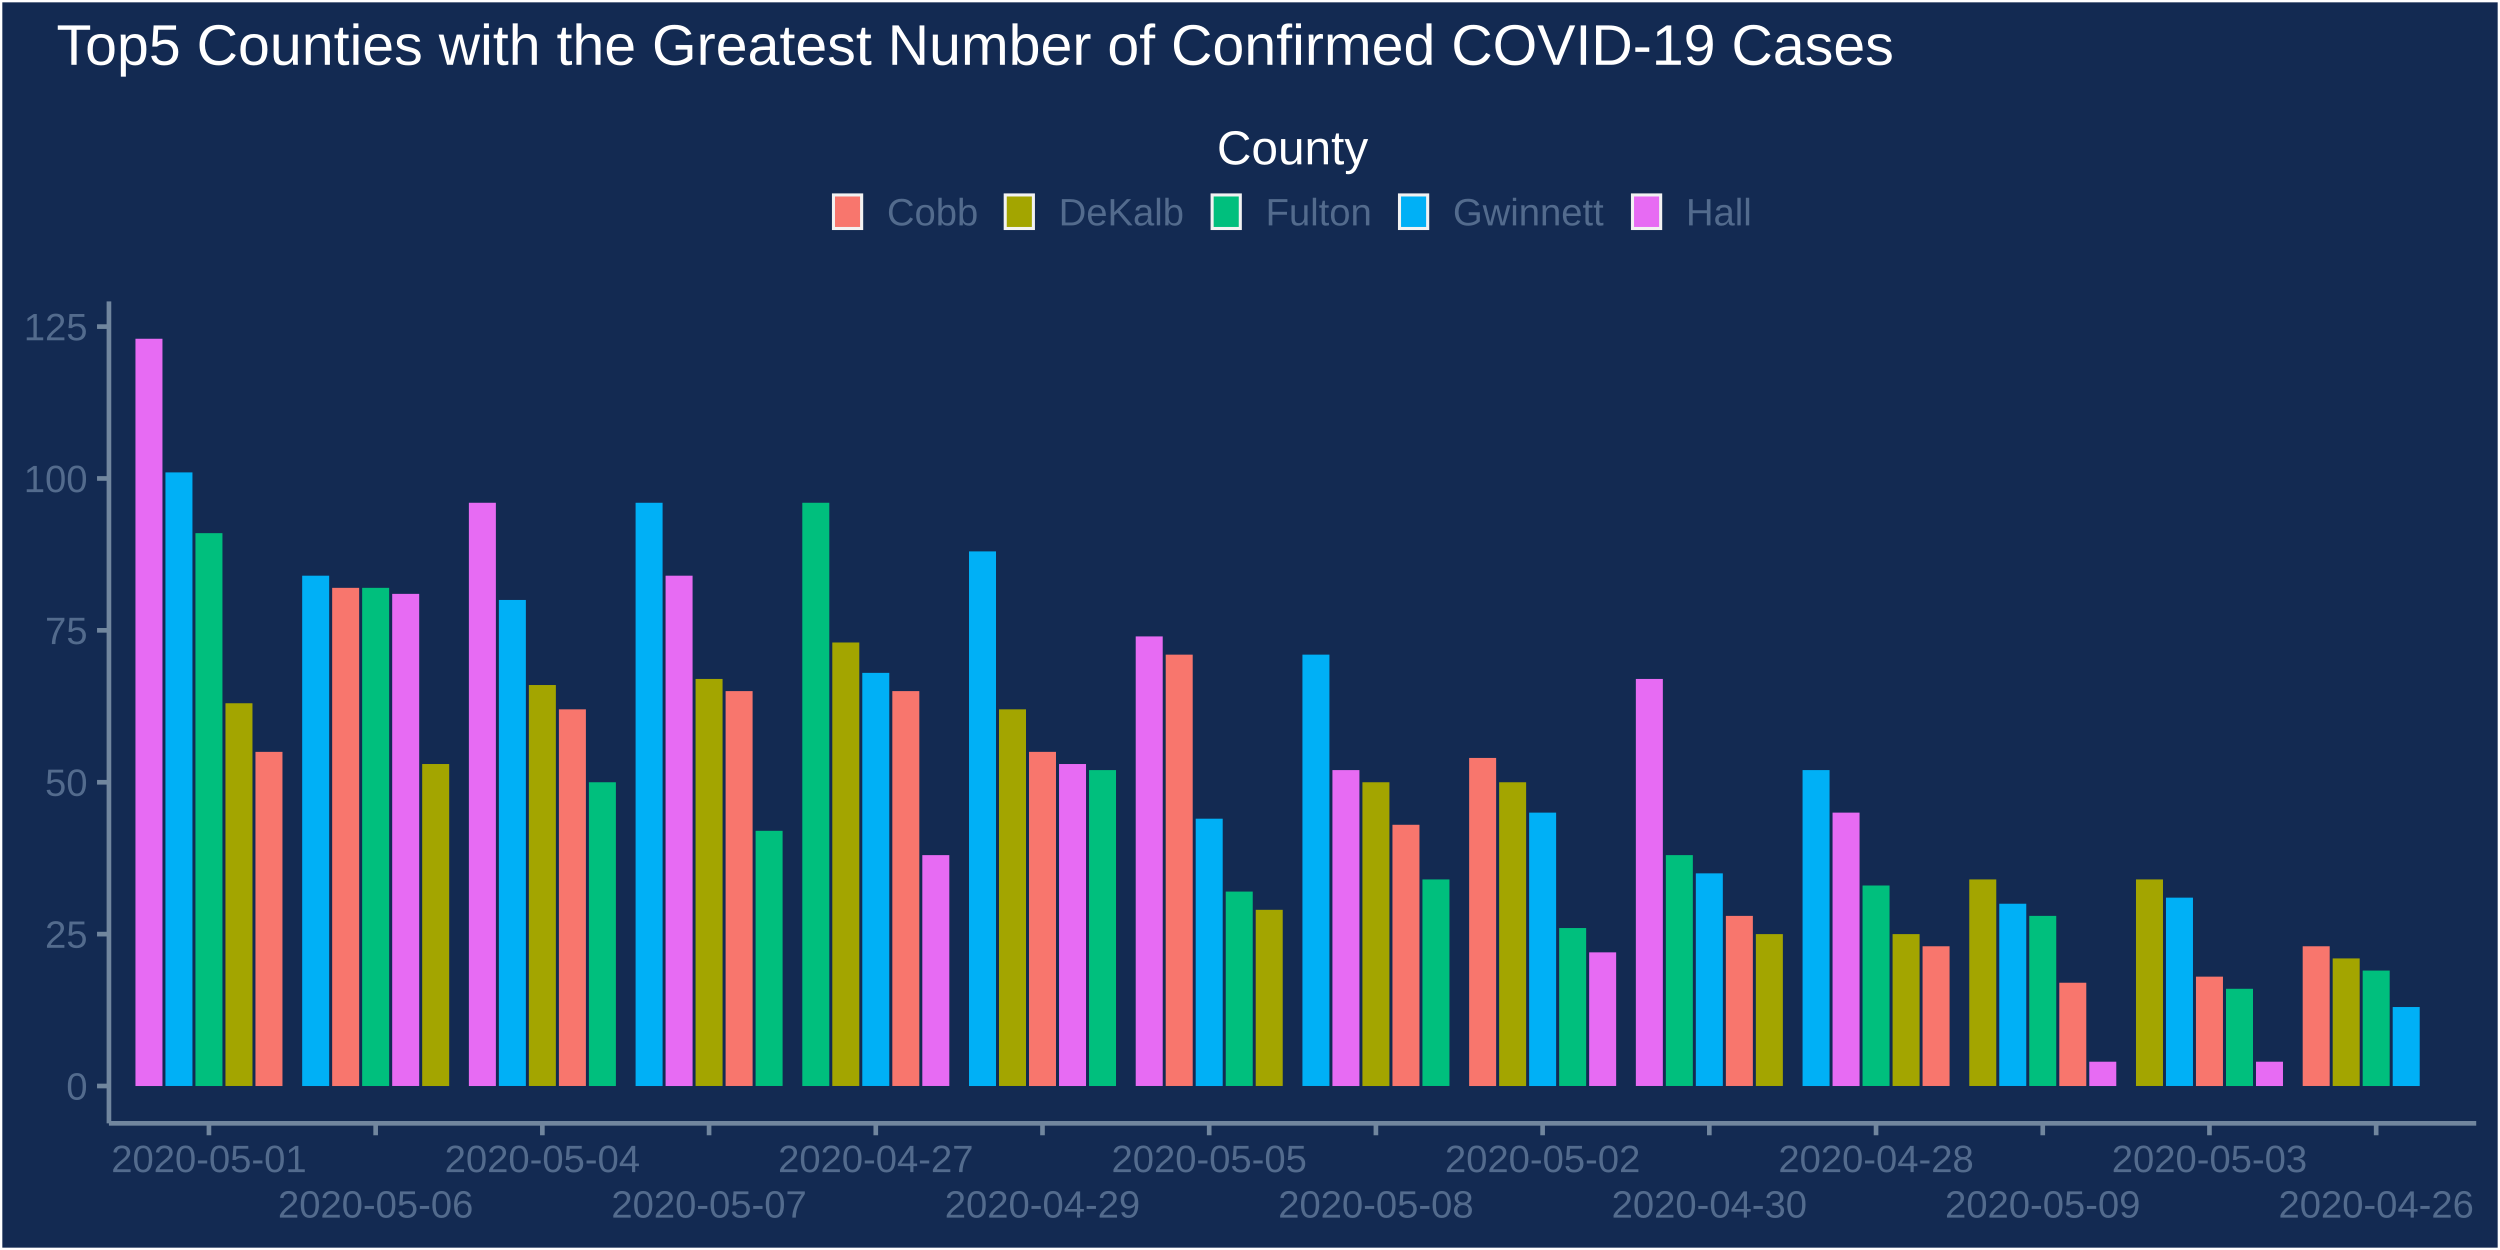
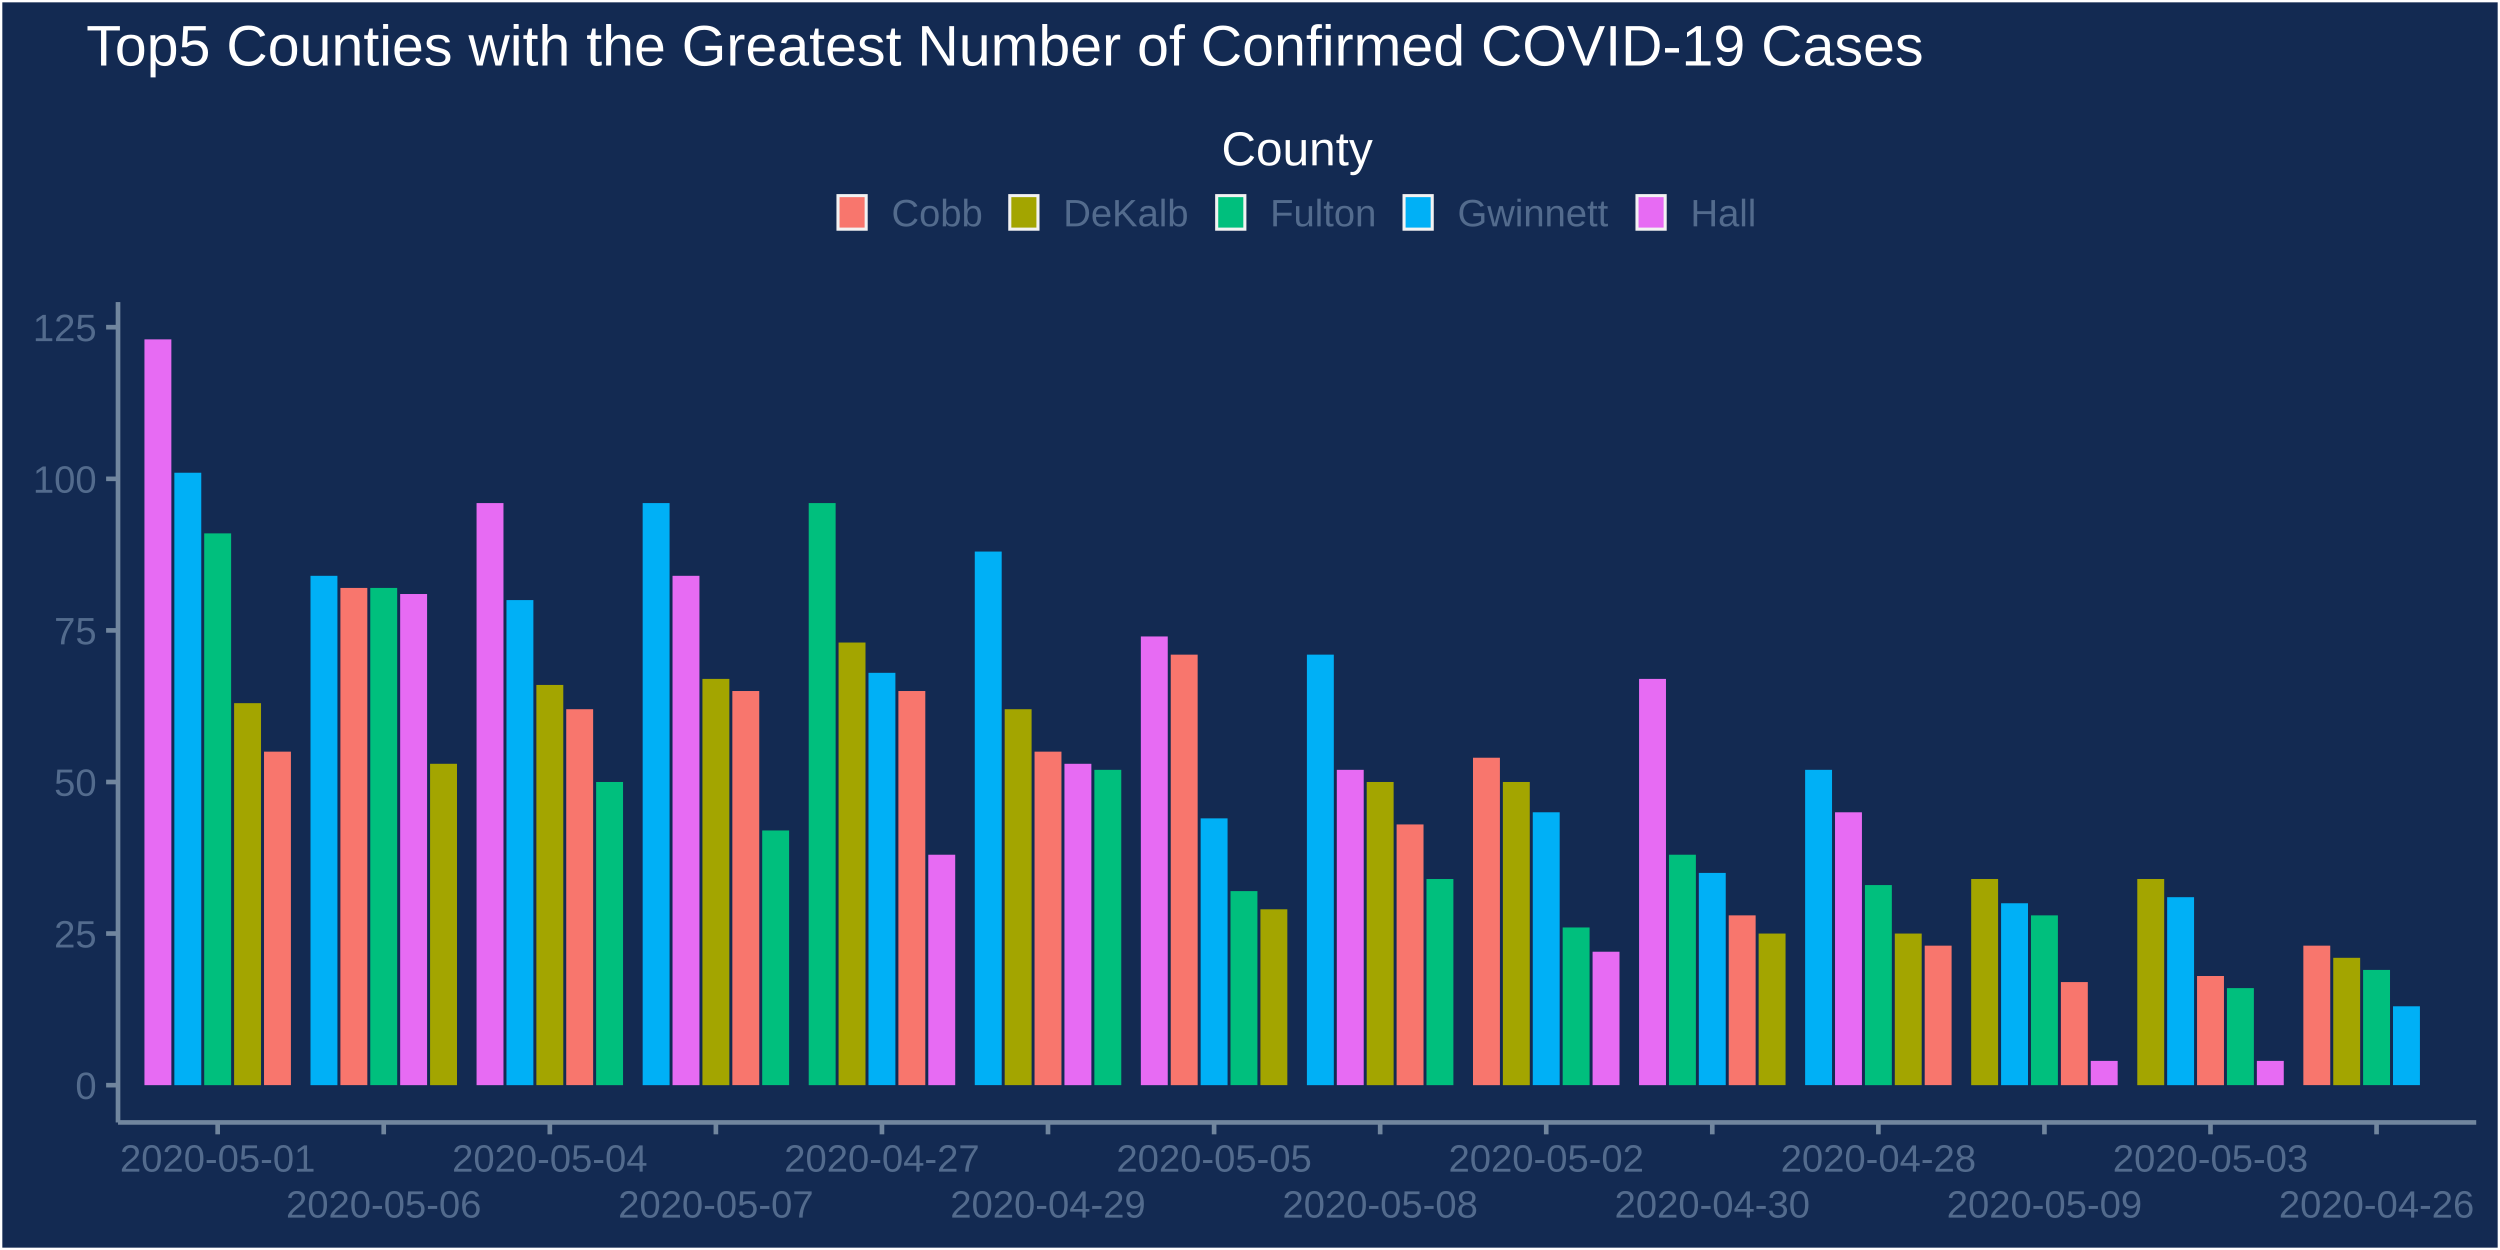
<svg xmlns="http://www.w3.org/2000/svg" class="svglite" width="576.00pt" height="288.00pt" viewBox="0 0 576.00 288.00">
  <defs>
    <style type="text/css">
    .svglite line, .svglite polyline, .svglite polygon, .svglite path, .svglite rect, .svglite circle {
      fill: none;
      stroke: #000000;
      stroke-linecap: round;
      stroke-linejoin: round;
      stroke-miterlimit: 10.00;
    }
    .svglite text {
      white-space: pre;
    }
  </style>
  </defs>
  <rect width="100%" height="100%" style="stroke: none; fill: #FFFFFF;" />
  <defs>
    <clipPath id="cpMC4wMHw1NzYuMDB8MC4wMHwyODguMDA=">
      <rect x="0.00" y="0.00" width="576.00" height="288.00" />
    </clipPath>
  </defs>
  <g clip-path="url(#cpMC4wMHw1NzYuMDB8MC4wMHwyODguMDA=)">
-     <rect x="0.00" y="0.00" width="576.00" height="288.00" style="stroke-width: 1.07; stroke: #FFFFFF; fill: #132A52;" />
+     <rect x="0" y="0.00" width="576.00" height="288.00" style="stroke-width: 1.07; stroke: #FFFFFF; fill: #132A52;" />
  </g>
  <defs>
-     <clipPath id="cpMjUuMTB8NTcwLjUyfDY5LjQ0fDI1OC44Mg==">
-       <rect x="25.10" y="69.44" width="545.42" height="189.39" />
+     <clipPath id="cpMjcuMTl8NTcwLjUyfDY5LjYwfDI1OC42MQ==">
+       <rect x="27.19" y="69.60" width="543.33" height="189.01" />
    </clipPath>
  </defs>
-   <g clip-path="url(#cpMjUuMTB8NTcwLjUyfDY5LjQ0fDI1OC44Mg==)">
-     <rect x="25.10" y="69.44" width="545.42" height="189.39" style="stroke-width: 1.07; stroke: none; fill: #132A52;" />
-     <rect x="31.21" y="78.05" width="6.22" height="172.17" style="stroke-width: 1.07; stroke: none; stroke-linecap: square; stroke-linejoin: miter; fill: #E76BF3;" />
-     <rect x="38.12" y="108.84" width="6.22" height="141.37" style="stroke-width: 1.07; stroke: none; stroke-linecap: square; stroke-linejoin: miter; fill: #00B0F6;" />
-     <rect x="45.03" y="122.84" width="6.22" height="127.38" style="stroke-width: 1.07; stroke: none; stroke-linecap: square; stroke-linejoin: miter; fill: #00BF7D;" />
-     <rect x="51.95" y="162.03" width="6.22" height="88.18" style="stroke-width: 1.07; stroke: none; stroke-linecap: square; stroke-linejoin: miter; fill: #A3A500;" />
-     <rect x="58.86" y="173.23" width="6.22" height="76.99" style="stroke-width: 1.07; stroke: none; stroke-linecap: square; stroke-linejoin: miter; fill: #F8766D;" />
-     <rect x="69.62" y="132.64" width="6.22" height="117.58" style="stroke-width: 1.07; stroke: none; stroke-linecap: square; stroke-linejoin: miter; fill: #00B0F6;" />
-     <rect x="76.53" y="135.44" width="6.22" height="114.78" style="stroke-width: 1.07; stroke: none; stroke-linecap: square; stroke-linejoin: miter; fill: #F8766D;" />
-     <rect x="83.44" y="135.44" width="6.22" height="114.78" style="stroke-width: 1.07; stroke: none; stroke-linecap: square; stroke-linejoin: miter; fill: #00BF7D;" />
-     <rect x="90.36" y="136.83" width="6.22" height="113.38" style="stroke-width: 1.07; stroke: none; stroke-linecap: square; stroke-linejoin: miter; fill: #E76BF3;" />
-     <rect x="97.27" y="176.03" width="6.22" height="74.19" style="stroke-width: 1.07; stroke: none; stroke-linecap: square; stroke-linejoin: miter; fill: #A3A500;" />
-     <rect x="108.03" y="115.84" width="6.22" height="134.38" style="stroke-width: 1.07; stroke: none; stroke-linecap: square; stroke-linejoin: miter; fill: #E76BF3;" />
-     <rect x="114.94" y="138.23" width="6.22" height="111.98" style="stroke-width: 1.07; stroke: none; stroke-linecap: square; stroke-linejoin: miter; fill: #00B0F6;" />
-     <rect x="121.85" y="157.83" width="6.22" height="92.38" style="stroke-width: 1.07; stroke: none; stroke-linecap: square; stroke-linejoin: miter; fill: #A3A500;" />
-     <rect x="128.77" y="163.43" width="6.22" height="86.78" style="stroke-width: 1.07; stroke: none; stroke-linecap: square; stroke-linejoin: miter; fill: #F8766D;" />
-     <rect x="135.68" y="180.23" width="6.22" height="69.99" style="stroke-width: 1.07; stroke: none; stroke-linecap: square; stroke-linejoin: miter; fill: #00BF7D;" />
-     <rect x="146.44" y="115.84" width="6.22" height="134.38" style="stroke-width: 1.07; stroke: none; stroke-linecap: square; stroke-linejoin: miter; fill: #00B0F6;" />
-     <rect x="153.35" y="132.64" width="6.22" height="117.58" style="stroke-width: 1.07; stroke: none; stroke-linecap: square; stroke-linejoin: miter; fill: #E76BF3;" />
-     <rect x="160.26" y="156.43" width="6.22" height="93.78" style="stroke-width: 1.07; stroke: none; stroke-linecap: square; stroke-linejoin: miter; fill: #A3A500;" />
-     <rect x="167.18" y="159.23" width="6.22" height="90.98" style="stroke-width: 1.07; stroke: none; stroke-linecap: square; stroke-linejoin: miter; fill: #F8766D;" />
-     <rect x="174.09" y="191.42" width="6.22" height="58.79" style="stroke-width: 1.07; stroke: none; stroke-linecap: square; stroke-linejoin: miter; fill: #00BF7D;" />
-     <rect x="184.85" y="115.84" width="6.22" height="134.38" style="stroke-width: 1.07; stroke: none; stroke-linecap: square; stroke-linejoin: miter; fill: #00BF7D;" />
-     <rect x="191.76" y="148.03" width="6.22" height="102.18" style="stroke-width: 1.07; stroke: none; stroke-linecap: square; stroke-linejoin: miter; fill: #A3A500;" />
-     <rect x="198.67" y="155.03" width="6.22" height="95.18" style="stroke-width: 1.07; stroke: none; stroke-linecap: square; stroke-linejoin: miter; fill: #00B0F6;" />
-     <rect x="205.59" y="159.23" width="6.22" height="90.98" style="stroke-width: 1.07; stroke: none; stroke-linecap: square; stroke-linejoin: miter; fill: #F8766D;" />
-     <rect x="212.50" y="197.02" width="6.22" height="53.19" style="stroke-width: 1.07; stroke: none; stroke-linecap: square; stroke-linejoin: miter; fill: #E76BF3;" />
-     <rect x="223.26" y="127.04" width="6.22" height="123.18" style="stroke-width: 1.07; stroke: none; stroke-linecap: square; stroke-linejoin: miter; fill: #00B0F6;" />
-     <rect x="230.17" y="163.43" width="6.22" height="86.78" style="stroke-width: 1.07; stroke: none; stroke-linecap: square; stroke-linejoin: miter; fill: #A3A500;" />
-     <rect x="237.08" y="173.23" width="6.22" height="76.99" style="stroke-width: 1.07; stroke: none; stroke-linecap: square; stroke-linejoin: miter; fill: #F8766D;" />
-     <rect x="244.00" y="176.03" width="6.22" height="74.19" style="stroke-width: 1.07; stroke: none; stroke-linecap: square; stroke-linejoin: miter; fill: #E76BF3;" />
-     <rect x="250.91" y="177.43" width="6.22" height="72.79" style="stroke-width: 1.07; stroke: none; stroke-linecap: square; stroke-linejoin: miter; fill: #00BF7D;" />
-     <rect x="261.67" y="146.63" width="6.22" height="103.58" style="stroke-width: 1.07; stroke: none; stroke-linecap: square; stroke-linejoin: miter; fill: #E76BF3;" />
-     <rect x="268.58" y="150.83" width="6.22" height="99.38" style="stroke-width: 1.07; stroke: none; stroke-linecap: square; stroke-linejoin: miter; fill: #F8766D;" />
-     <rect x="275.49" y="188.63" width="6.22" height="61.59" style="stroke-width: 1.07; stroke: none; stroke-linecap: square; stroke-linejoin: miter; fill: #00B0F6;" />
-     <rect x="282.41" y="205.42" width="6.22" height="44.79" style="stroke-width: 1.07; stroke: none; stroke-linecap: square; stroke-linejoin: miter; fill: #00BF7D;" />
-     <rect x="289.32" y="209.62" width="6.22" height="40.59" style="stroke-width: 1.07; stroke: none; stroke-linecap: square; stroke-linejoin: miter; fill: #A3A500;" />
-     <rect x="300.08" y="150.83" width="6.22" height="99.38" style="stroke-width: 1.07; stroke: none; stroke-linecap: square; stroke-linejoin: miter; fill: #00B0F6;" />
-     <rect x="306.99" y="177.43" width="6.22" height="72.79" style="stroke-width: 1.07; stroke: none; stroke-linecap: square; stroke-linejoin: miter; fill: #E76BF3;" />
-     <rect x="313.90" y="180.23" width="6.22" height="69.99" style="stroke-width: 1.07; stroke: none; stroke-linecap: square; stroke-linejoin: miter; fill: #A3A500;" />
-     <rect x="320.82" y="190.03" width="6.22" height="60.19" style="stroke-width: 1.07; stroke: none; stroke-linecap: square; stroke-linejoin: miter; fill: #F8766D;" />
-     <rect x="327.73" y="202.62" width="6.22" height="47.59" style="stroke-width: 1.07; stroke: none; stroke-linecap: square; stroke-linejoin: miter; fill: #00BF7D;" />
-     <rect x="338.49" y="174.63" width="6.22" height="75.59" style="stroke-width: 1.07; stroke: none; stroke-linecap: square; stroke-linejoin: miter; fill: #F8766D;" />
-     <rect x="345.40" y="180.23" width="6.22" height="69.99" style="stroke-width: 1.07; stroke: none; stroke-linecap: square; stroke-linejoin: miter; fill: #A3A500;" />
-     <rect x="352.31" y="187.23" width="6.22" height="62.99" style="stroke-width: 1.07; stroke: none; stroke-linecap: square; stroke-linejoin: miter; fill: #00B0F6;" />
-     <rect x="359.23" y="213.82" width="6.22" height="36.39" style="stroke-width: 1.07; stroke: none; stroke-linecap: square; stroke-linejoin: miter; fill: #00BF7D;" />
-     <rect x="366.14" y="219.42" width="6.22" height="30.79" style="stroke-width: 1.07; stroke: none; stroke-linecap: square; stroke-linejoin: miter; fill: #E76BF3;" />
-     <rect x="376.90" y="156.43" width="6.22" height="93.78" style="stroke-width: 1.07; stroke: none; stroke-linecap: square; stroke-linejoin: miter; fill: #E76BF3;" />
-     <rect x="383.81" y="197.02" width="6.22" height="53.19" style="stroke-width: 1.07; stroke: none; stroke-linecap: square; stroke-linejoin: miter; fill: #00BF7D;" />
-     <rect x="390.72" y="201.22" width="6.22" height="48.99" style="stroke-width: 1.07; stroke: none; stroke-linecap: square; stroke-linejoin: miter; fill: #00B0F6;" />
-     <rect x="397.64" y="211.02" width="6.22" height="39.19" style="stroke-width: 1.07; stroke: none; stroke-linecap: square; stroke-linejoin: miter; fill: #F8766D;" />
-     <rect x="404.55" y="215.22" width="6.22" height="34.99" style="stroke-width: 1.07; stroke: none; stroke-linecap: square; stroke-linejoin: miter; fill: #A3A500;" />
-     <rect x="415.31" y="177.43" width="6.22" height="72.79" style="stroke-width: 1.07; stroke: none; stroke-linecap: square; stroke-linejoin: miter; fill: #00B0F6;" />
-     <rect x="422.22" y="187.23" width="6.22" height="62.99" style="stroke-width: 1.07; stroke: none; stroke-linecap: square; stroke-linejoin: miter; fill: #E76BF3;" />
-     <rect x="429.13" y="204.02" width="6.22" height="46.19" style="stroke-width: 1.07; stroke: none; stroke-linecap: square; stroke-linejoin: miter; fill: #00BF7D;" />
-     <rect x="436.05" y="215.22" width="6.22" height="34.99" style="stroke-width: 1.07; stroke: none; stroke-linecap: square; stroke-linejoin: miter; fill: #A3A500;" />
-     <rect x="442.96" y="218.02" width="6.22" height="32.19" style="stroke-width: 1.07; stroke: none; stroke-linecap: square; stroke-linejoin: miter; fill: #F8766D;" />
-     <rect x="453.72" y="202.62" width="6.22" height="47.59" style="stroke-width: 1.07; stroke: none; stroke-linecap: square; stroke-linejoin: miter; fill: #A3A500;" />
-     <rect x="460.63" y="208.22" width="6.22" height="41.99" style="stroke-width: 1.07; stroke: none; stroke-linecap: square; stroke-linejoin: miter; fill: #00B0F6;" />
-     <rect x="467.54" y="211.02" width="6.22" height="39.19" style="stroke-width: 1.07; stroke: none; stroke-linecap: square; stroke-linejoin: miter; fill: #00BF7D;" />
-     <rect x="474.46" y="226.42" width="6.22" height="23.80" style="stroke-width: 1.07; stroke: none; stroke-linecap: square; stroke-linejoin: miter; fill: #F8766D;" />
-     <rect x="481.37" y="244.62" width="6.22" height="5.60" style="stroke-width: 1.07; stroke: none; stroke-linecap: square; stroke-linejoin: miter; fill: #E76BF3;" />
-     <rect x="492.13" y="202.62" width="6.22" height="47.59" style="stroke-width: 1.07; stroke: none; stroke-linecap: square; stroke-linejoin: miter; fill: #A3A500;" />
-     <rect x="499.04" y="206.82" width="6.22" height="43.39" style="stroke-width: 1.07; stroke: none; stroke-linecap: square; stroke-linejoin: miter; fill: #00B0F6;" />
-     <rect x="505.95" y="225.02" width="6.22" height="25.20" style="stroke-width: 1.07; stroke: none; stroke-linecap: square; stroke-linejoin: miter; fill: #F8766D;" />
-     <rect x="512.87" y="227.82" width="6.22" height="22.40" style="stroke-width: 1.07; stroke: none; stroke-linecap: square; stroke-linejoin: miter; fill: #00BF7D;" />
-     <rect x="519.78" y="244.62" width="6.22" height="5.60" style="stroke-width: 1.07; stroke: none; stroke-linecap: square; stroke-linejoin: miter; fill: #E76BF3;" />
-     <rect x="530.54" y="218.02" width="6.22" height="32.19" style="stroke-width: 1.07; stroke: none; stroke-linecap: square; stroke-linejoin: miter; fill: #F8766D;" />
-     <rect x="537.45" y="220.82" width="6.22" height="29.39" style="stroke-width: 1.07; stroke: none; stroke-linecap: square; stroke-linejoin: miter; fill: #A3A500;" />
-     <rect x="544.36" y="223.62" width="6.22" height="26.60" style="stroke-width: 1.07; stroke: none; stroke-linecap: square; stroke-linejoin: miter; fill: #00BF7D;" />
-     <rect x="551.28" y="232.02" width="6.22" height="18.20" style="stroke-width: 1.07; stroke: none; stroke-linecap: square; stroke-linejoin: miter; fill: #00B0F6;" />
-     <rect x="558.19" y="250.21" width="6.22" height="0.00" style="stroke-width: 1.07; stroke: none; stroke-linecap: square; stroke-linejoin: miter; fill: #E76BF3;" />
+   <g clip-path="url(#cpMjcuMTl8NTcwLjUyfDY5LjYwfDI1OC42MQ==)">
+     <rect x="27.19" y="69.60" width="543.33" height="189.01" style="stroke-width: 1.07; stroke: none; fill: #132A52;" />
+     <rect x="33.28" y="78.19" width="6.20" height="171.83" style="stroke-width: 1.07; stroke: none; stroke-linecap: butt; stroke-linejoin: miter; fill: #E76BF3;" />
+     <rect x="40.17" y="108.92" width="6.20" height="141.10" style="stroke-width: 1.07; stroke: none; stroke-linecap: butt; stroke-linejoin: miter; fill: #00B0F6;" />
+     <rect x="47.05" y="122.89" width="6.20" height="127.13" style="stroke-width: 1.07; stroke: none; stroke-linecap: butt; stroke-linejoin: miter; fill: #00BF7D;" />
+     <rect x="53.94" y="162.01" width="6.20" height="88.01" style="stroke-width: 1.07; stroke: none; stroke-linecap: butt; stroke-linejoin: miter; fill: #A3A500;" />
+     <rect x="60.83" y="173.18" width="6.20" height="76.83" style="stroke-width: 1.07; stroke: none; stroke-linecap: butt; stroke-linejoin: miter; fill: #F8766D;" />
+     <rect x="71.54" y="132.67" width="6.20" height="117.35" style="stroke-width: 1.07; stroke: none; stroke-linecap: butt; stroke-linejoin: miter; fill: #00B0F6;" />
+     <rect x="78.43" y="135.46" width="6.20" height="114.55" style="stroke-width: 1.07; stroke: none; stroke-linecap: butt; stroke-linejoin: miter; fill: #F8766D;" />
+     <rect x="85.31" y="135.46" width="6.20" height="114.55" style="stroke-width: 1.07; stroke: none; stroke-linecap: butt; stroke-linejoin: miter; fill: #00BF7D;" />
+     <rect x="92.20" y="136.86" width="6.20" height="113.16" style="stroke-width: 1.07; stroke: none; stroke-linecap: butt; stroke-linejoin: miter; fill: #E76BF3;" />
+     <rect x="99.09" y="175.98" width="6.20" height="74.04" style="stroke-width: 1.07; stroke: none; stroke-linecap: butt; stroke-linejoin: miter; fill: #A3A500;" />
+     <rect x="109.80" y="115.91" width="6.20" height="134.11" style="stroke-width: 1.07; stroke: none; stroke-linecap: butt; stroke-linejoin: miter; fill: #E76BF3;" />
+     <rect x="116.69" y="138.26" width="6.20" height="111.76" style="stroke-width: 1.07; stroke: none; stroke-linecap: butt; stroke-linejoin: miter; fill: #00B0F6;" />
+     <rect x="123.58" y="157.81" width="6.20" height="92.20" style="stroke-width: 1.07; stroke: none; stroke-linecap: butt; stroke-linejoin: miter; fill: #A3A500;" />
+     <rect x="130.46" y="163.40" width="6.20" height="86.61" style="stroke-width: 1.07; stroke: none; stroke-linecap: butt; stroke-linejoin: miter; fill: #F8766D;" />
+     <rect x="137.35" y="180.17" width="6.20" height="69.85" style="stroke-width: 1.07; stroke: none; stroke-linecap: butt; stroke-linejoin: miter; fill: #00BF7D;" />
+     <rect x="148.07" y="115.91" width="6.20" height="134.11" style="stroke-width: 1.07; stroke: none; stroke-linecap: butt; stroke-linejoin: miter; fill: #00B0F6;" />
+     <rect x="154.95" y="132.67" width="6.20" height="117.35" style="stroke-width: 1.07; stroke: none; stroke-linecap: butt; stroke-linejoin: miter; fill: #E76BF3;" />
+     <rect x="161.84" y="156.42" width="6.20" height="93.60" style="stroke-width: 1.07; stroke: none; stroke-linecap: butt; stroke-linejoin: miter; fill: #A3A500;" />
+     <rect x="168.73" y="159.21" width="6.20" height="90.80" style="stroke-width: 1.07; stroke: none; stroke-linecap: butt; stroke-linejoin: miter; fill: #F8766D;" />
+     <rect x="175.61" y="191.34" width="6.20" height="58.67" style="stroke-width: 1.07; stroke: none; stroke-linecap: butt; stroke-linejoin: miter; fill: #00BF7D;" />
+     <rect x="186.33" y="115.91" width="6.20" height="134.11" style="stroke-width: 1.07; stroke: none; stroke-linecap: butt; stroke-linejoin: miter; fill: #00BF7D;" />
+     <rect x="193.21" y="148.04" width="6.20" height="101.98" style="stroke-width: 1.07; stroke: none; stroke-linecap: butt; stroke-linejoin: miter; fill: #A3A500;" />
+     <rect x="200.10" y="155.02" width="6.20" height="94.99" style="stroke-width: 1.07; stroke: none; stroke-linecap: butt; stroke-linejoin: miter; fill: #00B0F6;" />
+     <rect x="206.99" y="159.21" width="6.20" height="90.80" style="stroke-width: 1.07; stroke: none; stroke-linecap: butt; stroke-linejoin: miter; fill: #F8766D;" />
+     <rect x="213.88" y="196.93" width="6.20" height="53.09" style="stroke-width: 1.07; stroke: none; stroke-linecap: butt; stroke-linejoin: miter; fill: #E76BF3;" />
+     <rect x="224.59" y="127.08" width="6.20" height="122.93" style="stroke-width: 1.07; stroke: none; stroke-linecap: butt; stroke-linejoin: miter; fill: #00B0F6;" />
+     <rect x="231.48" y="163.40" width="6.20" height="86.61" style="stroke-width: 1.07; stroke: none; stroke-linecap: butt; stroke-linejoin: miter; fill: #A3A500;" />
+     <rect x="238.36" y="173.18" width="6.20" height="76.83" style="stroke-width: 1.07; stroke: none; stroke-linecap: butt; stroke-linejoin: miter; fill: #F8766D;" />
+     <rect x="245.25" y="175.98" width="6.20" height="74.04" style="stroke-width: 1.07; stroke: none; stroke-linecap: butt; stroke-linejoin: miter; fill: #E76BF3;" />
+     <rect x="252.14" y="177.37" width="6.20" height="72.64" style="stroke-width: 1.07; stroke: none; stroke-linecap: butt; stroke-linejoin: miter; fill: #00BF7D;" />
+     <rect x="262.85" y="146.64" width="6.20" height="103.38" style="stroke-width: 1.07; stroke: none; stroke-linecap: butt; stroke-linejoin: miter; fill: #E76BF3;" />
+     <rect x="269.74" y="150.83" width="6.20" height="99.19" style="stroke-width: 1.07; stroke: none; stroke-linecap: butt; stroke-linejoin: miter; fill: #F8766D;" />
+     <rect x="276.63" y="188.55" width="6.20" height="61.47" style="stroke-width: 1.07; stroke: none; stroke-linecap: butt; stroke-linejoin: miter; fill: #00B0F6;" />
+     <rect x="283.51" y="205.31" width="6.20" height="44.70" style="stroke-width: 1.07; stroke: none; stroke-linecap: butt; stroke-linejoin: miter; fill: #00BF7D;" />
+     <rect x="290.40" y="209.50" width="6.20" height="40.51" style="stroke-width: 1.07; stroke: none; stroke-linecap: butt; stroke-linejoin: miter; fill: #A3A500;" />
+     <rect x="301.11" y="150.83" width="6.20" height="99.19" style="stroke-width: 1.07; stroke: none; stroke-linecap: butt; stroke-linejoin: miter; fill: #00B0F6;" />
+     <rect x="308.00" y="177.37" width="6.20" height="72.64" style="stroke-width: 1.07; stroke: none; stroke-linecap: butt; stroke-linejoin: miter; fill: #E76BF3;" />
+     <rect x="314.89" y="180.17" width="6.20" height="69.85" style="stroke-width: 1.07; stroke: none; stroke-linecap: butt; stroke-linejoin: miter; fill: #A3A500;" />
+     <rect x="321.78" y="189.95" width="6.20" height="60.07" style="stroke-width: 1.07; stroke: none; stroke-linecap: butt; stroke-linejoin: miter; fill: #F8766D;" />
+     <rect x="328.66" y="202.52" width="6.20" height="47.50" style="stroke-width: 1.07; stroke: none; stroke-linecap: butt; stroke-linejoin: miter; fill: #00BF7D;" />
+     <rect x="339.38" y="174.58" width="6.20" height="75.44" style="stroke-width: 1.07; stroke: none; stroke-linecap: butt; stroke-linejoin: miter; fill: #F8766D;" />
+     <rect x="346.26" y="180.17" width="6.20" height="69.85" style="stroke-width: 1.07; stroke: none; stroke-linecap: butt; stroke-linejoin: miter; fill: #A3A500;" />
+     <rect x="353.15" y="187.15" width="6.20" height="62.86" style="stroke-width: 1.07; stroke: none; stroke-linecap: butt; stroke-linejoin: miter; fill: #00B0F6;" />
+     <rect x="360.04" y="213.69" width="6.20" height="36.32" style="stroke-width: 1.07; stroke: none; stroke-linecap: butt; stroke-linejoin: miter; fill: #00BF7D;" />
+     <rect x="366.93" y="219.28" width="6.20" height="30.73" style="stroke-width: 1.07; stroke: none; stroke-linecap: butt; stroke-linejoin: miter; fill: #E76BF3;" />
+     <rect x="377.64" y="156.42" width="6.20" height="93.60" style="stroke-width: 1.07; stroke: none; stroke-linecap: butt; stroke-linejoin: miter; fill: #E76BF3;" />
+     <rect x="384.53" y="196.93" width="6.20" height="53.09" style="stroke-width: 1.07; stroke: none; stroke-linecap: butt; stroke-linejoin: miter; fill: #00BF7D;" />
+     <rect x="391.41" y="201.12" width="6.20" height="48.89" style="stroke-width: 1.07; stroke: none; stroke-linecap: butt; stroke-linejoin: miter; fill: #00B0F6;" />
+     <rect x="398.30" y="210.90" width="6.20" height="39.12" style="stroke-width: 1.07; stroke: none; stroke-linecap: butt; stroke-linejoin: miter; fill: #F8766D;" />
+     <rect x="405.19" y="215.09" width="6.20" height="34.92" style="stroke-width: 1.07; stroke: none; stroke-linecap: butt; stroke-linejoin: miter; fill: #A3A500;" />
+     <rect x="415.90" y="177.37" width="6.20" height="72.64" style="stroke-width: 1.07; stroke: none; stroke-linecap: butt; stroke-linejoin: miter; fill: #00B0F6;" />
+     <rect x="422.79" y="187.15" width="6.20" height="62.86" style="stroke-width: 1.07; stroke: none; stroke-linecap: butt; stroke-linejoin: miter; fill: #E76BF3;" />
+     <rect x="429.68" y="203.92" width="6.20" height="46.10" style="stroke-width: 1.07; stroke: none; stroke-linecap: butt; stroke-linejoin: miter; fill: #00BF7D;" />
+     <rect x="436.56" y="215.09" width="6.20" height="34.92" style="stroke-width: 1.07; stroke: none; stroke-linecap: butt; stroke-linejoin: miter; fill: #A3A500;" />
+     <rect x="443.45" y="217.88" width="6.20" height="32.13" style="stroke-width: 1.07; stroke: none; stroke-linecap: butt; stroke-linejoin: miter; fill: #F8766D;" />
+     <rect x="454.16" y="202.52" width="6.20" height="47.50" style="stroke-width: 1.07; stroke: none; stroke-linecap: butt; stroke-linejoin: miter; fill: #A3A500;" />
+     <rect x="461.05" y="208.11" width="6.20" height="41.91" style="stroke-width: 1.07; stroke: none; stroke-linecap: butt; stroke-linejoin: miter; fill: #00B0F6;" />
+     <rect x="467.94" y="210.90" width="6.20" height="39.12" style="stroke-width: 1.07; stroke: none; stroke-linecap: butt; stroke-linejoin: miter; fill: #00BF7D;" />
+     <rect x="474.83" y="226.27" width="6.20" height="23.75" style="stroke-width: 1.07; stroke: none; stroke-linecap: butt; stroke-linejoin: miter; fill: #F8766D;" />
+     <rect x="481.71" y="244.43" width="6.20" height="5.59" style="stroke-width: 1.07; stroke: none; stroke-linecap: butt; stroke-linejoin: miter; fill: #E76BF3;" />
+     <rect x="492.43" y="202.52" width="6.20" height="47.50" style="stroke-width: 1.07; stroke: none; stroke-linecap: butt; stroke-linejoin: miter; fill: #A3A500;" />
+     <rect x="499.31" y="206.71" width="6.20" height="43.31" style="stroke-width: 1.07; stroke: none; stroke-linecap: butt; stroke-linejoin: miter; fill: #00B0F6;" />
+     <rect x="506.20" y="224.87" width="6.20" height="25.15" style="stroke-width: 1.07; stroke: none; stroke-linecap: butt; stroke-linejoin: miter; fill: #F8766D;" />
+     <rect x="513.09" y="227.66" width="6.20" height="22.35" style="stroke-width: 1.07; stroke: none; stroke-linecap: butt; stroke-linejoin: miter; fill: #00BF7D;" />
+     <rect x="519.98" y="244.43" width="6.20" height="5.59" style="stroke-width: 1.07; stroke: none; stroke-linecap: butt; stroke-linejoin: miter; fill: #E76BF3;" />
+     <rect x="530.69" y="217.88" width="6.20" height="32.13" style="stroke-width: 1.07; stroke: none; stroke-linecap: butt; stroke-linejoin: miter; fill: #F8766D;" />
+     <rect x="537.58" y="220.68" width="6.20" height="29.34" style="stroke-width: 1.07; stroke: none; stroke-linecap: butt; stroke-linejoin: miter; fill: #A3A500;" />
+     <rect x="544.46" y="223.47" width="6.20" height="26.54" style="stroke-width: 1.07; stroke: none; stroke-linecap: butt; stroke-linejoin: miter; fill: #00BF7D;" />
+     <rect x="551.35" y="231.85" width="6.20" height="18.16" style="stroke-width: 1.07; stroke: none; stroke-linecap: butt; stroke-linejoin: miter; fill: #00B0F6;" />
+     <rect x="558.24" y="250.02" width="6.20" height="0.00" style="stroke-width: 1.07; stroke: none; stroke-linecap: butt; stroke-linejoin: miter; fill: #E76BF3;" />
  </g>
  <g clip-path="url(#cpMC4wMHw1NzYuMDB8MC4wMHwyODguMDA=)">
-     <polyline points="25.10,258.82 25.10,69.44 " style="stroke-width: 1.07; stroke: #71869E; stroke-linecap: butt;" />
-     <text x="20.17" y="253.37" text-anchor="end" style="font-size: 8.80px;fill: #536B8D; font-family: &quot;Arial&quot;;" textLength="4.90px" lengthAdjust="spacingAndGlyphs">0</text>
-     <text x="20.17" y="218.37" text-anchor="end" style="font-size: 8.80px;fill: #536B8D; font-family: &quot;Arial&quot;;" textLength="9.79px" lengthAdjust="spacingAndGlyphs">25</text>
-     <text x="20.17" y="183.38" text-anchor="end" style="font-size: 8.80px;fill: #536B8D; font-family: &quot;Arial&quot;;" textLength="9.79px" lengthAdjust="spacingAndGlyphs">50</text>
-     <text x="20.17" y="148.39" text-anchor="end" style="font-size: 8.80px;fill: #536B8D; font-family: &quot;Arial&quot;;" textLength="9.79px" lengthAdjust="spacingAndGlyphs">75</text>
-     <text x="20.17" y="113.39" text-anchor="end" style="font-size: 8.80px;fill: #536B8D; font-family: &quot;Arial&quot;;" textLength="14.69px" lengthAdjust="spacingAndGlyphs">100</text>
-     <text x="20.17" y="78.40" text-anchor="end" style="font-size: 8.80px;fill: #536B8D; font-family: &quot;Arial&quot;;" textLength="14.69px" lengthAdjust="spacingAndGlyphs">125</text>
-     <polyline points="22.36,250.21 25.10,250.21 " style="stroke-width: 1.07; stroke: #71869E; stroke-linecap: butt;" />
-     <polyline points="22.36,215.22 25.10,215.22 " style="stroke-width: 1.07; stroke: #71869E; stroke-linecap: butt;" />
-     <polyline points="22.36,180.23 25.10,180.23 " style="stroke-width: 1.07; stroke: #71869E; stroke-linecap: butt;" />
-     <polyline points="22.36,145.23 25.10,145.23 " style="stroke-width: 1.07; stroke: #71869E; stroke-linecap: butt;" />
-     <polyline points="22.36,110.24 25.10,110.24 " style="stroke-width: 1.07; stroke: #71869E; stroke-linecap: butt;" />
-     <polyline points="22.36,75.25 25.10,75.25 " style="stroke-width: 1.07; stroke: #71869E; stroke-linecap: butt;" />
-     <polyline points="25.10,258.82 570.52,258.82 " style="stroke-width: 1.07; stroke: #71869E; stroke-linecap: butt;" />
-     <polyline points="48.14,261.56 48.14,258.82 " style="stroke-width: 1.07; stroke: #71869E; stroke-linecap: butt;" />
-     <polyline points="86.55,261.56 86.55,258.82 " style="stroke-width: 1.07; stroke: #71869E; stroke-linecap: butt;" />
-     <polyline points="124.96,261.56 124.96,258.82 " style="stroke-width: 1.07; stroke: #71869E; stroke-linecap: butt;" />
-     <polyline points="163.37,261.56 163.37,258.82 " style="stroke-width: 1.07; stroke: #71869E; stroke-linecap: butt;" />
-     <polyline points="201.78,261.56 201.78,258.82 " style="stroke-width: 1.07; stroke: #71869E; stroke-linecap: butt;" />
-     <polyline points="240.19,261.56 240.19,258.82 " style="stroke-width: 1.07; stroke: #71869E; stroke-linecap: butt;" />
-     <polyline points="278.60,261.56 278.60,258.82 " style="stroke-width: 1.07; stroke: #71869E; stroke-linecap: butt;" />
-     <polyline points="317.01,261.56 317.01,258.82 " style="stroke-width: 1.07; stroke: #71869E; stroke-linecap: butt;" />
-     <polyline points="355.42,261.56 355.42,258.82 " style="stroke-width: 1.07; stroke: #71869E; stroke-linecap: butt;" />
-     <polyline points="393.83,261.56 393.83,258.82 " style="stroke-width: 1.07; stroke: #71869E; stroke-linecap: butt;" />
-     <polyline points="432.24,261.56 432.24,258.82 " style="stroke-width: 1.07; stroke: #71869E; stroke-linecap: butt;" />
-     <polyline points="470.65,261.56 470.65,258.82 " style="stroke-width: 1.07; stroke: #71869E; stroke-linecap: butt;" />
-     <polyline points="509.06,261.56 509.06,258.82 " style="stroke-width: 1.07; stroke: #71869E; stroke-linecap: butt;" />
-     <polyline points="547.47,261.56 547.47,258.82 " style="stroke-width: 1.07; stroke: #71869E; stroke-linecap: butt;" />
-     <text x="48.14" y="270.06" text-anchor="middle" style="font-size: 8.80px;fill: #536B8D; font-family: &quot;Arial&quot;;" textLength="45.03px" lengthAdjust="spacingAndGlyphs">2020-05-01</text>
-     <text x="124.96" y="270.06" text-anchor="middle" style="font-size: 8.80px;fill: #536B8D; font-family: &quot;Arial&quot;;" textLength="45.03px" lengthAdjust="spacingAndGlyphs">2020-05-04</text>
-     <text x="201.78" y="270.06" text-anchor="middle" style="font-size: 8.80px;fill: #536B8D; font-family: &quot;Arial&quot;;" textLength="45.03px" lengthAdjust="spacingAndGlyphs">2020-04-27</text>
-     <text x="278.60" y="270.06" text-anchor="middle" style="font-size: 8.80px;fill: #536B8D; font-family: &quot;Arial&quot;;" textLength="45.03px" lengthAdjust="spacingAndGlyphs">2020-05-05</text>
-     <text x="355.42" y="270.06" text-anchor="middle" style="font-size: 8.80px;fill: #536B8D; font-family: &quot;Arial&quot;;" textLength="45.03px" lengthAdjust="spacingAndGlyphs">2020-05-02</text>
-     <text x="432.24" y="270.06" text-anchor="middle" style="font-size: 8.80px;fill: #536B8D; font-family: &quot;Arial&quot;;" textLength="45.03px" lengthAdjust="spacingAndGlyphs">2020-04-28</text>
-     <text x="509.06" y="270.06" text-anchor="middle" style="font-size: 8.80px;fill: #536B8D; font-family: &quot;Arial&quot;;" textLength="45.03px" lengthAdjust="spacingAndGlyphs">2020-05-03</text>
-     <text x="86.55" y="280.54" text-anchor="middle" style="font-size: 8.80px;fill: #536B8D; font-family: &quot;Arial&quot;;" textLength="45.03px" lengthAdjust="spacingAndGlyphs">2020-05-06</text>
-     <text x="163.37" y="280.54" text-anchor="middle" style="font-size: 8.80px;fill: #536B8D; font-family: &quot;Arial&quot;;" textLength="45.03px" lengthAdjust="spacingAndGlyphs">2020-05-07</text>
-     <text x="240.19" y="280.54" text-anchor="middle" style="font-size: 8.80px;fill: #536B8D; font-family: &quot;Arial&quot;;" textLength="45.03px" lengthAdjust="spacingAndGlyphs">2020-04-29</text>
-     <text x="317.01" y="280.54" text-anchor="middle" style="font-size: 8.80px;fill: #536B8D; font-family: &quot;Arial&quot;;" textLength="45.03px" lengthAdjust="spacingAndGlyphs">2020-05-08</text>
-     <text x="393.83" y="280.54" text-anchor="middle" style="font-size: 8.80px;fill: #536B8D; font-family: &quot;Arial&quot;;" textLength="45.03px" lengthAdjust="spacingAndGlyphs">2020-04-30</text>
-     <text x="470.65" y="280.54" text-anchor="middle" style="font-size: 8.80px;fill: #536B8D; font-family: &quot;Arial&quot;;" textLength="45.03px" lengthAdjust="spacingAndGlyphs">2020-05-09</text>
-     <text x="547.47" y="280.54" text-anchor="middle" style="font-size: 8.80px;fill: #536B8D; font-family: &quot;Arial&quot;;" textLength="45.03px" lengthAdjust="spacingAndGlyphs">2020-04-26</text>
-     <rect x="186.20" y="23.28" width="223.23" height="35.20" style="stroke-width: 1.07; stroke: none; fill: #132A52;" />
-     <text x="297.81" y="37.86" text-anchor="middle" style="font-size: 11.00px;fill: #FFFFFF; font-family: &quot;Arial&quot;;" textLength="34.86px" lengthAdjust="spacingAndGlyphs">County</text>
-     <rect x="191.68" y="44.56" width="7.20" height="8.44" style="stroke-width: 1.07; stroke: none; fill: #F2F2F2;" />
-     <rect x="192.38" y="45.27" width="5.78" height="7.02" style="stroke-width: 1.07; stroke: none; stroke-linecap: square; stroke-linejoin: miter; fill: #F8766D;" />
-     <rect x="231.25" y="44.56" width="7.20" height="8.44" style="stroke-width: 1.07; stroke: none; fill: #F2F2F2;" />
-     <rect x="231.96" y="45.27" width="5.78" height="7.02" style="stroke-width: 1.07; stroke: none; stroke-linecap: square; stroke-linejoin: miter; fill: #A3A500;" />
-     <rect x="278.92" y="44.56" width="7.20" height="8.44" style="stroke-width: 1.07; stroke: none; fill: #F2F2F2;" />
-     <rect x="279.63" y="45.27" width="5.78" height="7.02" style="stroke-width: 1.07; stroke: none; stroke-linecap: square; stroke-linejoin: miter; fill: #00BF7D;" />
-     <rect x="322.09" y="44.56" width="7.20" height="8.44" style="stroke-width: 1.07; stroke: none; fill: #F2F2F2;" />
-     <rect x="322.80" y="45.27" width="5.78" height="7.02" style="stroke-width: 1.07; stroke: none; stroke-linecap: square; stroke-linejoin: miter; fill: #00B0F6;" />
-     <rect x="375.77" y="44.56" width="7.20" height="8.44" style="stroke-width: 1.07; stroke: none; fill: #F2F2F2;" />
-     <rect x="376.48" y="45.27" width="5.78" height="7.02" style="stroke-width: 1.07; stroke: none; stroke-linecap: square; stroke-linejoin: miter; fill: #E76BF3;" />
-     <text x="204.35" y="51.93" style="font-size: 8.80px;fill: #536B8D; font-family: &quot;Arial&quot;;" textLength="21.04px" lengthAdjust="spacingAndGlyphs">Cobb</text>
-     <text x="243.93" y="51.93" style="font-size: 8.80px;fill: #536B8D; font-family: &quot;Arial&quot;;" textLength="28.86px" lengthAdjust="spacingAndGlyphs">DeKalb</text>
-     <text x="291.60" y="51.93" style="font-size: 8.80px;fill: #536B8D; font-family: &quot;Arial&quot;;" textLength="24.45px" lengthAdjust="spacingAndGlyphs">Fulton</text>
-     <text x="334.77" y="51.93" style="font-size: 8.80px;fill: #536B8D; font-family: &quot;Arial&quot;;" textLength="34.71px" lengthAdjust="spacingAndGlyphs">Gwinnett</text>
-     <text x="388.45" y="51.93" style="font-size: 8.80px;fill: #536B8D; font-family: &quot;Arial&quot;;" textLength="15.15px" lengthAdjust="spacingAndGlyphs">Hall</text>
-     <text x="13.01" y="14.94" style="font-size: 13.20px;fill: #FFFFFF; font-family: &quot;Arial&quot;;" textLength="424.49px" lengthAdjust="spacingAndGlyphs">Top5 Counties with the Greatest Number of Confirmed COVID-19 Cases</text>
+     <polyline points="27.19,258.61 27.19,69.60 " style="stroke-width: 1.07; stroke: #71869E; stroke-linecap: butt;" />
+     <text x="22.26" y="253.22" text-anchor="end" style="font-size: 8.80px;fill: #536B8D; font-family: &quot;Arimo&quot;;" textLength="5.59px" lengthAdjust="spacingAndGlyphs">0</text>
+     <text x="22.26" y="218.30" text-anchor="end" style="font-size: 8.80px;fill: #536B8D; font-family: &quot;Arimo&quot;;" textLength="11.19px" lengthAdjust="spacingAndGlyphs">25</text>
+     <text x="22.26" y="183.37" text-anchor="end" style="font-size: 8.80px;fill: #536B8D; font-family: &quot;Arimo&quot;;" textLength="11.19px" lengthAdjust="spacingAndGlyphs">50</text>
+     <text x="22.26" y="148.45" text-anchor="end" style="font-size: 8.80px;fill: #536B8D; font-family: &quot;Arimo&quot;;" textLength="11.19px" lengthAdjust="spacingAndGlyphs">75</text>
+     <text x="22.26" y="113.52" text-anchor="end" style="font-size: 8.80px;fill: #536B8D; font-family: &quot;Arimo&quot;;" textLength="16.78px" lengthAdjust="spacingAndGlyphs">100</text>
+     <text x="22.26" y="78.60" text-anchor="end" style="font-size: 8.80px;fill: #536B8D; font-family: &quot;Arimo&quot;;" textLength="16.78px" lengthAdjust="spacingAndGlyphs">125</text>
+     <polyline points="24.45,250.02 27.19,250.02 " style="stroke-width: 1.07; stroke: #71869E; stroke-linecap: butt;" />
+     <polyline points="24.45,215.09 27.19,215.09 " style="stroke-width: 1.07; stroke: #71869E; stroke-linecap: butt;" />
+     <polyline points="24.45,180.17 27.19,180.17 " style="stroke-width: 1.07; stroke: #71869E; stroke-linecap: butt;" />
+     <polyline points="24.45,145.24 27.19,145.24 " style="stroke-width: 1.07; stroke: #71869E; stroke-linecap: butt;" />
+     <polyline points="24.45,110.32 27.19,110.32 " style="stroke-width: 1.07; stroke: #71869E; stroke-linecap: butt;" />
+     <polyline points="24.45,75.39 27.19,75.39 " style="stroke-width: 1.07; stroke: #71869E; stroke-linecap: butt;" />
+     <polyline points="27.19,258.61 570.52,258.61 " style="stroke-width: 1.07; stroke: #71869E; stroke-linecap: butt;" />
+     <polyline points="50.15,261.35 50.15,258.61 " style="stroke-width: 1.07; stroke: #71869E; stroke-linecap: butt;" />
+     <polyline points="88.41,261.35 88.41,258.61 " style="stroke-width: 1.07; stroke: #71869E; stroke-linecap: butt;" />
+     <polyline points="126.68,261.35 126.68,258.61 " style="stroke-width: 1.07; stroke: #71869E; stroke-linecap: butt;" />
+     <polyline points="164.94,261.35 164.94,258.61 " style="stroke-width: 1.07; stroke: #71869E; stroke-linecap: butt;" />
+     <polyline points="203.20,261.35 203.20,258.61 " style="stroke-width: 1.07; stroke: #71869E; stroke-linecap: butt;" />
+     <polyline points="241.46,261.35 241.46,258.61 " style="stroke-width: 1.07; stroke: #71869E; stroke-linecap: butt;" />
+     <polyline points="279.73,261.35 279.73,258.61 " style="stroke-width: 1.07; stroke: #71869E; stroke-linecap: butt;" />
+     <polyline points="317.99,261.35 317.99,258.61 " style="stroke-width: 1.07; stroke: #71869E; stroke-linecap: butt;" />
+     <polyline points="356.25,261.35 356.25,258.61 " style="stroke-width: 1.07; stroke: #71869E; stroke-linecap: butt;" />
+     <polyline points="394.51,261.35 394.51,258.61 " style="stroke-width: 1.07; stroke: #71869E; stroke-linecap: butt;" />
+     <polyline points="432.78,261.35 432.78,258.61 " style="stroke-width: 1.07; stroke: #71869E; stroke-linecap: butt;" />
+     <polyline points="471.04,261.35 471.04,258.61 " style="stroke-width: 1.07; stroke: #71869E; stroke-linecap: butt;" />
+     <polyline points="509.30,261.35 509.30,258.61 " style="stroke-width: 1.07; stroke: #71869E; stroke-linecap: butt;" />
+     <polyline points="547.56,261.35 547.56,258.61 " style="stroke-width: 1.07; stroke: #71869E; stroke-linecap: butt;" />
+     <text x="50.15" y="269.95" text-anchor="middle" style="font-size: 8.80px;fill: #536B8D; font-family: &quot;Arimo&quot;;" textLength="51.11px" lengthAdjust="spacingAndGlyphs">2020-05-01</text>
+     <text x="126.68" y="269.95" text-anchor="middle" style="font-size: 8.80px;fill: #536B8D; font-family: &quot;Arimo&quot;;" textLength="51.11px" lengthAdjust="spacingAndGlyphs">2020-05-04</text>
+     <text x="203.20" y="269.95" text-anchor="middle" style="font-size: 8.80px;fill: #536B8D; font-family: &quot;Arimo&quot;;" textLength="51.11px" lengthAdjust="spacingAndGlyphs">2020-04-27</text>
+     <text x="279.73" y="269.95" text-anchor="middle" style="font-size: 8.80px;fill: #536B8D; font-family: &quot;Arimo&quot;;" textLength="51.11px" lengthAdjust="spacingAndGlyphs">2020-05-05</text>
+     <text x="356.25" y="269.95" text-anchor="middle" style="font-size: 8.80px;fill: #536B8D; font-family: &quot;Arimo&quot;;" textLength="51.11px" lengthAdjust="spacingAndGlyphs">2020-05-02</text>
+     <text x="432.78" y="269.95" text-anchor="middle" style="font-size: 8.80px;fill: #536B8D; font-family: &quot;Arimo&quot;;" textLength="51.11px" lengthAdjust="spacingAndGlyphs">2020-04-28</text>
+     <text x="509.30" y="269.95" text-anchor="middle" style="font-size: 8.80px;fill: #536B8D; font-family: &quot;Arimo&quot;;" textLength="51.11px" lengthAdjust="spacingAndGlyphs">2020-05-03</text>
+     <text x="88.41" y="280.54" text-anchor="middle" style="font-size: 8.80px;fill: #536B8D; font-family: &quot;Arimo&quot;;" textLength="51.11px" lengthAdjust="spacingAndGlyphs">2020-05-06</text>
+     <text x="164.94" y="280.54" text-anchor="middle" style="font-size: 8.80px;fill: #536B8D; font-family: &quot;Arimo&quot;;" textLength="51.11px" lengthAdjust="spacingAndGlyphs">2020-05-07</text>
+     <text x="241.46" y="280.54" text-anchor="middle" style="font-size: 8.80px;fill: #536B8D; font-family: &quot;Arimo&quot;;" textLength="51.11px" lengthAdjust="spacingAndGlyphs">2020-04-29</text>
+     <text x="317.99" y="280.54" text-anchor="middle" style="font-size: 8.80px;fill: #536B8D; font-family: &quot;Arimo&quot;;" textLength="51.11px" lengthAdjust="spacingAndGlyphs">2020-05-08</text>
+     <text x="394.51" y="280.54" text-anchor="middle" style="font-size: 8.80px;fill: #536B8D; font-family: &quot;Arimo&quot;;" textLength="51.11px" lengthAdjust="spacingAndGlyphs">2020-04-30</text>
+     <text x="471.04" y="280.54" text-anchor="middle" style="font-size: 8.80px;fill: #536B8D; font-family: &quot;Arimo&quot;;" textLength="51.11px" lengthAdjust="spacingAndGlyphs">2020-05-09</text>
+     <text x="547.56" y="280.54" text-anchor="middle" style="font-size: 8.80px;fill: #536B8D; font-family: &quot;Arimo&quot;;" textLength="51.11px" lengthAdjust="spacingAndGlyphs">2020-04-26</text>
+     <rect x="187.24" y="23.44" width="223.23" height="35.20" style="stroke-width: 1.07; stroke: none; fill: #132A52;" />
+     <text x="298.86" y="38.09" text-anchor="middle" style="font-size: 11.00px;fill: #FFFFFF; font-family: &quot;Arimo&quot;;" textLength="39.18px" lengthAdjust="spacingAndGlyphs">County</text>
+     <rect x="192.72" y="44.72" width="7.20" height="8.44" style="stroke-width: 1.07; stroke: none; fill: #F2F2F2;" />
+     <rect x="193.43" y="45.42" width="5.78" height="7.02" style="stroke-width: 1.07; stroke: none; stroke-linecap: butt; stroke-linejoin: miter; fill: #F8766D;" />
+     <rect x="232.30" y="44.72" width="7.20" height="8.44" style="stroke-width: 1.07; stroke: none; fill: #F2F2F2;" />
+     <rect x="233.01" y="45.42" width="5.78" height="7.02" style="stroke-width: 1.07; stroke: none; stroke-linecap: butt; stroke-linejoin: miter; fill: #A3A500;" />
+     <rect x="279.97" y="44.72" width="7.20" height="8.44" style="stroke-width: 1.07; stroke: none; fill: #F2F2F2;" />
+     <rect x="280.68" y="45.42" width="5.78" height="7.02" style="stroke-width: 1.07; stroke: none; stroke-linecap: butt; stroke-linejoin: miter; fill: #00BF7D;" />
+     <rect x="323.14" y="44.72" width="7.20" height="8.44" style="stroke-width: 1.07; stroke: none; fill: #F2F2F2;" />
+     <rect x="323.85" y="45.42" width="5.78" height="7.02" style="stroke-width: 1.07; stroke: none; stroke-linecap: butt; stroke-linejoin: miter; fill: #00B0F6;" />
+     <rect x="376.81" y="44.72" width="7.20" height="8.44" style="stroke-width: 1.07; stroke: none; fill: #F2F2F2;" />
+     <rect x="377.52" y="45.42" width="5.78" height="7.02" style="stroke-width: 1.07; stroke: none; stroke-linecap: butt; stroke-linejoin: miter; fill: #E76BF3;" />
+     <text x="205.40" y="52.14" style="font-size: 8.80px;fill: #536B8D; font-family: &quot;Arimo&quot;;" textLength="22.70px" lengthAdjust="spacingAndGlyphs">Cobb</text>
+     <text x="244.98" y="52.14" style="font-size: 8.80px;fill: #536B8D; font-family: &quot;Arimo&quot;;" textLength="31.23px" lengthAdjust="spacingAndGlyphs">DeKalb</text>
+     <text x="292.65" y="52.14" style="font-size: 8.80px;fill: #536B8D; font-family: &quot;Arimo&quot;;" textLength="27.01px" lengthAdjust="spacingAndGlyphs">Fulton</text>
+     <text x="335.82" y="52.14" style="font-size: 8.80px;fill: #536B8D; font-family: &quot;Arimo&quot;;" textLength="39.92px" lengthAdjust="spacingAndGlyphs">Gwinnett</text>
+     <text x="389.49" y="52.14" style="font-size: 8.80px;fill: #536B8D; font-family: &quot;Arimo&quot;;" textLength="16.91px" lengthAdjust="spacingAndGlyphs">Hall</text>
+     <text x="19.86" y="15.10" style="font-size: 13.20px;fill: #FFFFFF; font-family: &quot;Arimo&quot;;" textLength="469.99px" lengthAdjust="spacingAndGlyphs">Top5 Counties with the Greatest Number of Confirmed COVID-19 Cases</text>
  </g>
</svg>
